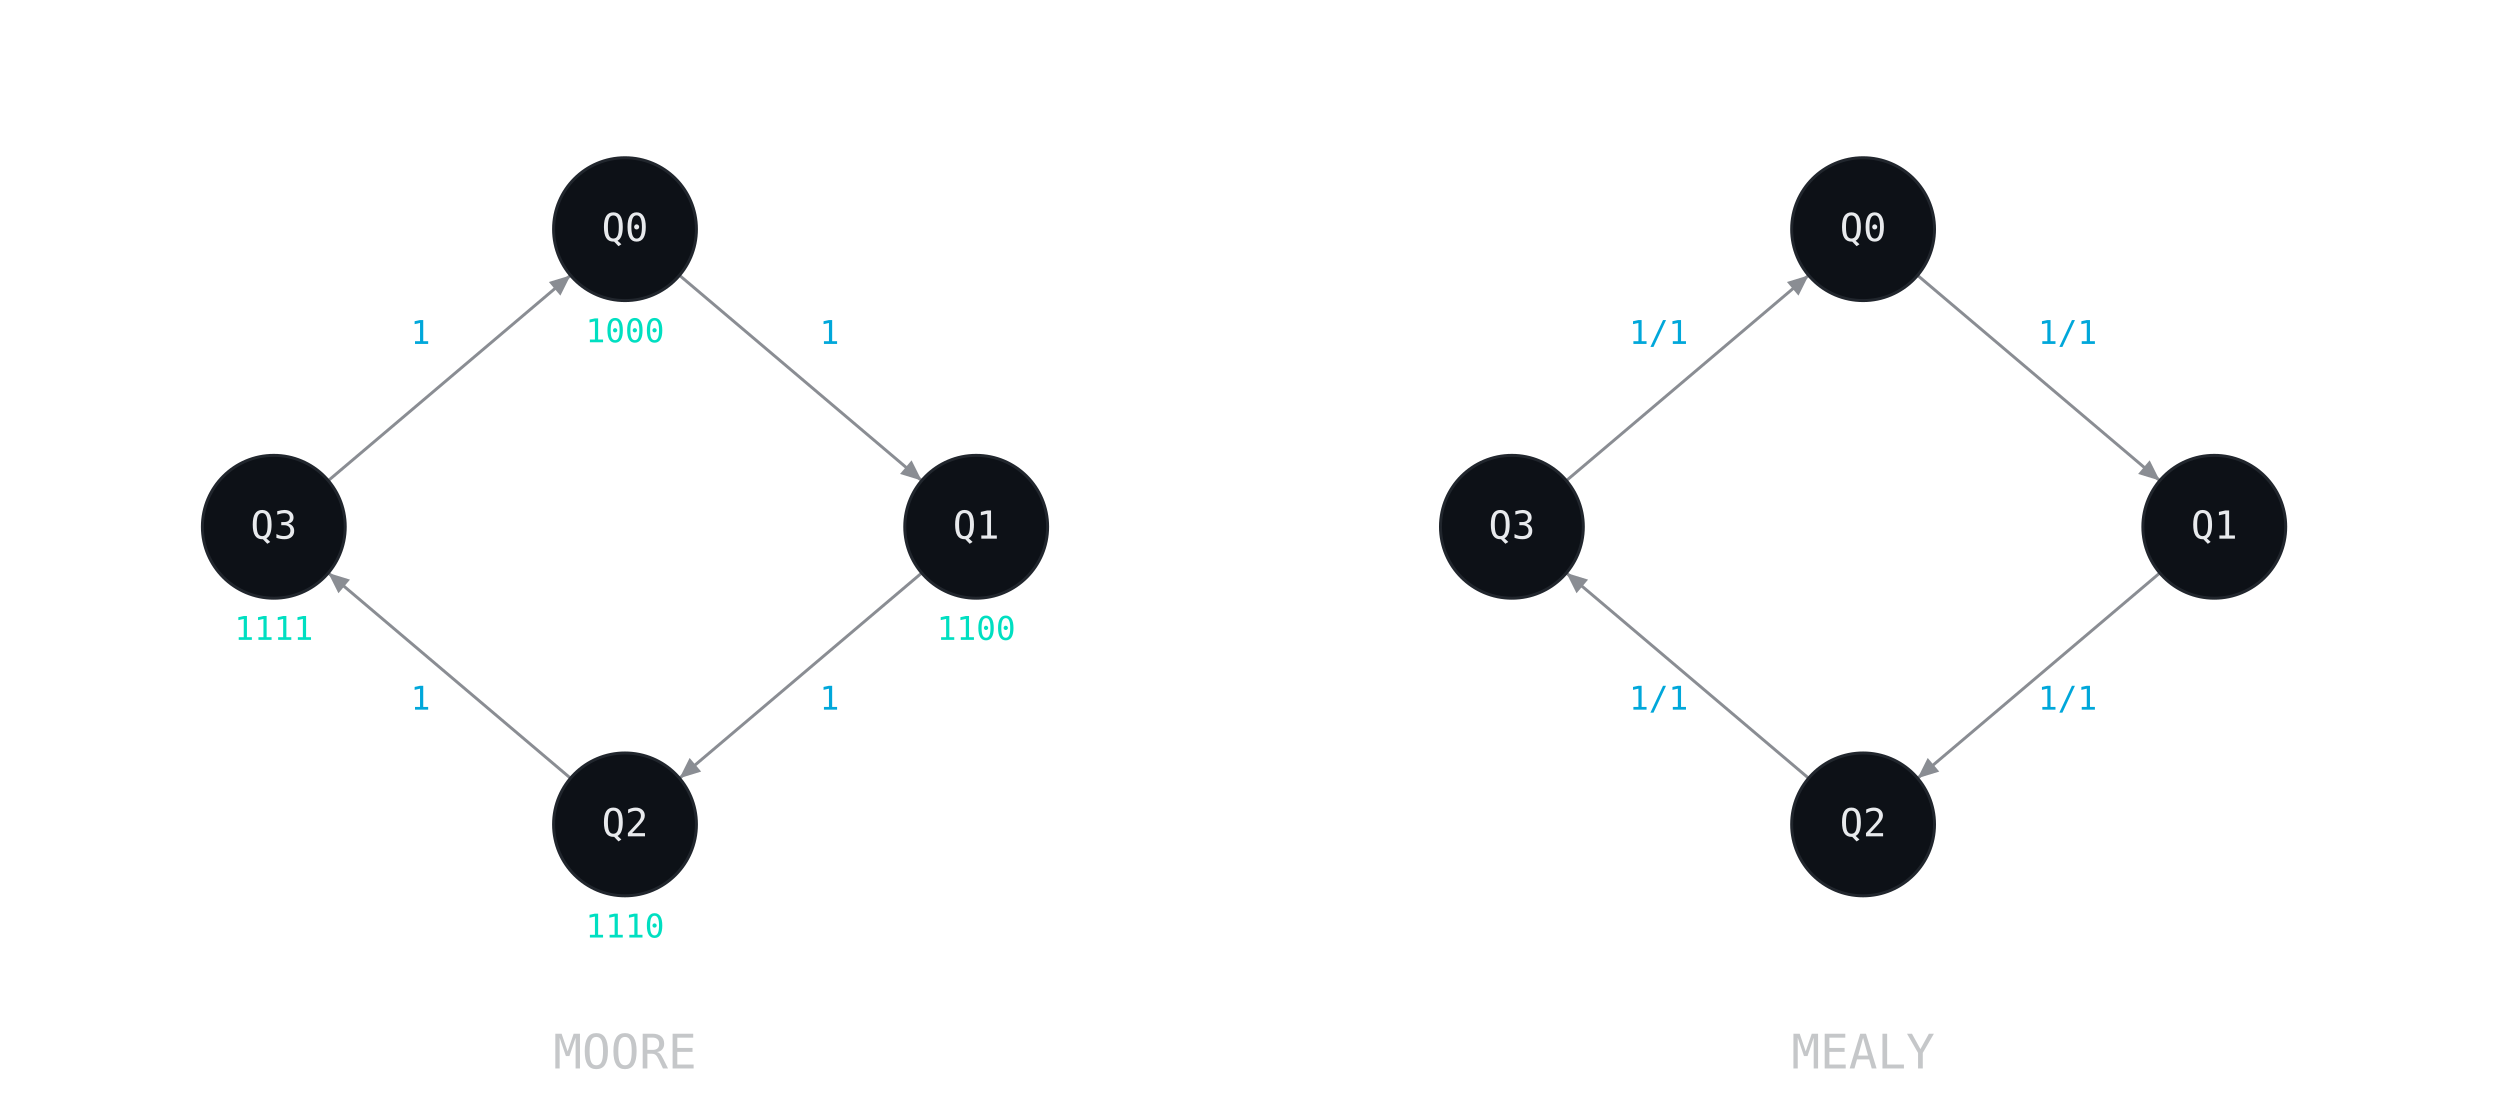
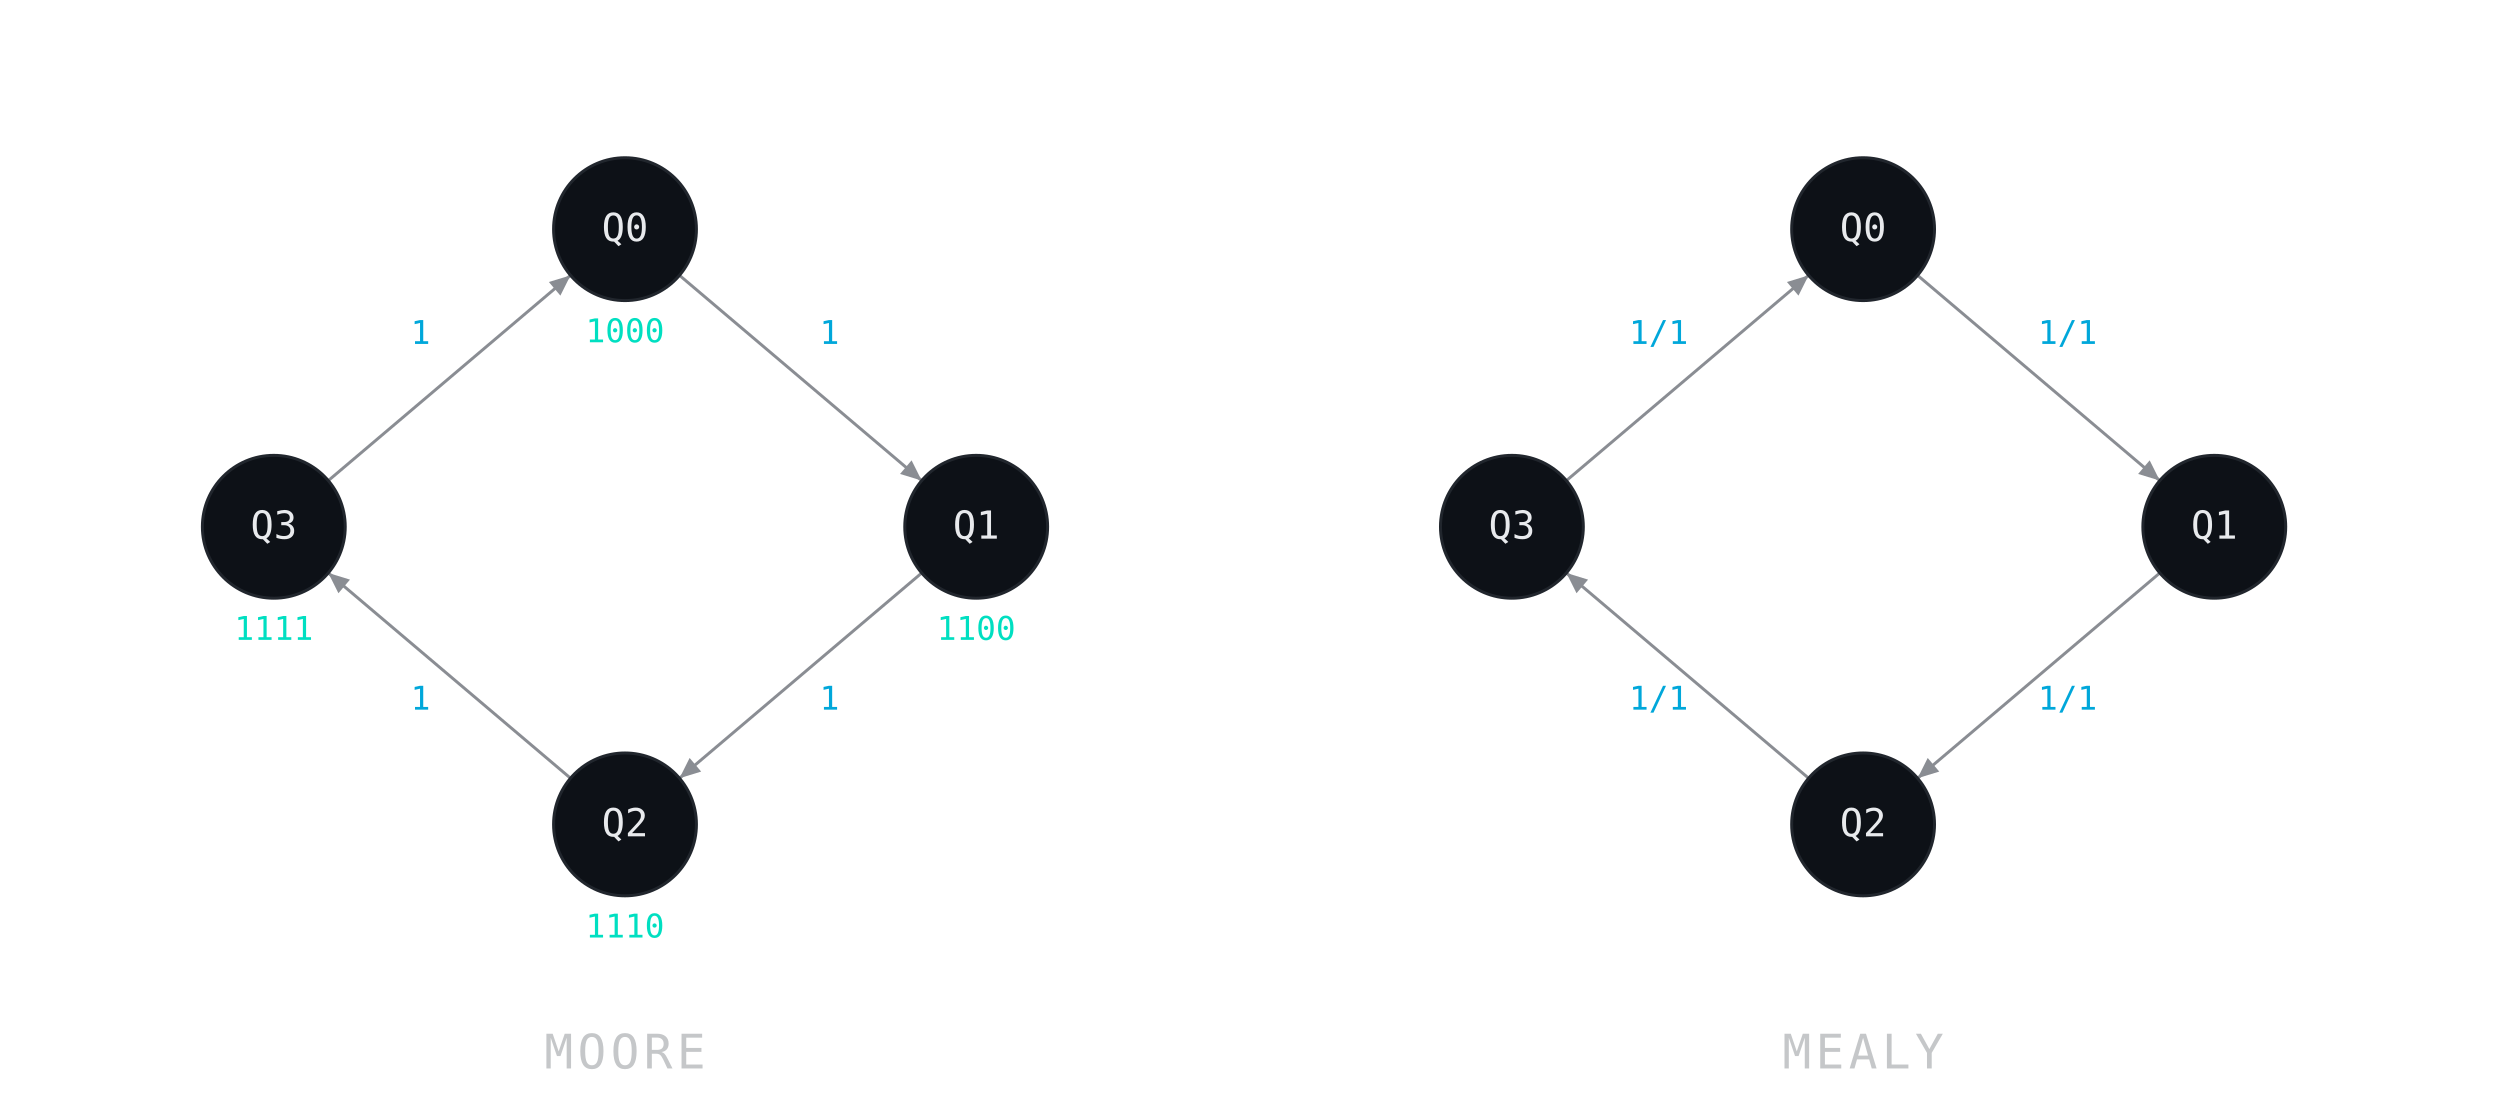
<svg xmlns="http://www.w3.org/2000/svg" viewBox="0 0 840 375" role="img" aria-label="Johnson Counter state machine">
  <path d="M228.31,92.52 Q269,127 309.69,161.48" fill="none" stroke="#8a8d93" stroke-width="1" />
  <path d="M309.69,161.48 L302.41,159.25 L306.29,154.67 Z" fill="#8a8d93" />
  <text x="278.7" y="115.56" fill="#00a7da" font-family="Consolas" font-size="11" font-weight="400" text-anchor="middle">1</text>
  <path d="M309.69,192.52 Q269,227 228.31,261.48" fill="none" stroke="#8a8d93" stroke-width="1" />
  <path d="M228.31,261.48 L231.71,254.67 L235.59,259.25 Z" fill="#8a8d93" />
  <text x="278.7" y="238.44" fill="#00a7da" font-family="Consolas" font-size="11" font-weight="400" text-anchor="middle">1</text>
  <path d="M191.69,261.48 Q151,227 110.31,192.52" fill="none" stroke="#8a8d93" stroke-width="1" />
  <path d="M110.31,192.52 L117.59,194.75 L113.71,199.33 Z" fill="#8a8d93" />
  <text x="141.3" y="238.44" fill="#00a7da" font-family="Consolas" font-size="11" font-weight="400" text-anchor="middle">1</text>
  <path d="M110.31,161.48 Q151,127 191.69,92.52" fill="none" stroke="#8a8d93" stroke-width="1" />
  <path d="M191.69,92.52 L188.29,99.33 L184.41,94.75 Z" fill="#8a8d93" />
  <text x="141.3" y="115.56" fill="#00a7da" font-family="Consolas" font-size="11" font-weight="400" text-anchor="middle">1</text>
  <circle cx="210" cy="77" r="24" fill="#0d1117" stroke="#21262d" stroke-width="1" />
  <text x="210" y="81" fill="#e8eaed" font-family="Consolas" font-size="13" font-weight="400" text-anchor="middle">Q0</text>
  <text x="210" y="115" fill="#00dfc1" font-family="Consolas" font-size="11" font-weight="400" text-anchor="middle">1000</text>
  <circle cx="328" cy="177" r="24" fill="#0d1117" stroke="#21262d" stroke-width="1" />
  <text x="328" y="181" fill="#e8eaed" font-family="Consolas" font-size="13" font-weight="400" text-anchor="middle">Q1</text>
  <text x="328" y="215" fill="#00dfc1" font-family="Consolas" font-size="11" font-weight="400" text-anchor="middle">1100</text>
  <circle cx="210" cy="277" r="24" fill="#0d1117" stroke="#21262d" stroke-width="1" />
  <text x="210" y="281" fill="#e8eaed" font-family="Consolas" font-size="13" font-weight="400" text-anchor="middle">Q2</text>
  <text x="210" y="315" fill="#00dfc1" font-family="Consolas" font-size="11" font-weight="400" text-anchor="middle">1110</text>
  <circle cx="92" cy="177" r="24" fill="#0d1117" stroke="#21262d" stroke-width="1" />
  <text x="92" y="181" fill="#e8eaed" font-family="Consolas" font-size="13" font-weight="400" text-anchor="middle">Q3</text>
  <text x="92" y="215" fill="#00dfc1" font-family="Consolas" font-size="11" font-weight="400" text-anchor="middle">1111</text>
-   <text x="210" y="359" fill="#c5c7c9" font-family="Consolas" font-size="16" font-weight="400" text-anchor="middle">MOORE</text>
+   <text x="210" y="359" fill="#c5c7c9" font-family="Consolas" font-size="16" font-weight="400" text-anchor="middle" letter-spacing="1.5px">MOORE</text>
  <path d="M644.31,92.52 Q685,127 725.69,161.48" fill="none" stroke="#8a8d93" stroke-width="1" />
  <path d="M725.69,161.48 L718.41,159.25 L722.29,154.67 Z" fill="#8a8d93" />
  <text x="694.7" y="115.56" fill="#00a7da" font-family="Consolas" font-size="11" font-weight="400" text-anchor="middle">1/1</text>
  <path d="M725.69,192.52 Q685,227 644.31,261.48" fill="none" stroke="#8a8d93" stroke-width="1" />
  <path d="M644.31,261.48 L647.71,254.67 L651.59,259.25 Z" fill="#8a8d93" />
  <text x="694.7" y="238.44" fill="#00a7da" font-family="Consolas" font-size="11" font-weight="400" text-anchor="middle">1/1</text>
  <path d="M607.69,261.48 Q567,227 526.31,192.52" fill="none" stroke="#8a8d93" stroke-width="1" />
  <path d="M526.31,192.52 L533.59,194.75 L529.71,199.33 Z" fill="#8a8d93" />
  <text x="557.3" y="238.44" fill="#00a7da" font-family="Consolas" font-size="11" font-weight="400" text-anchor="middle">1/1</text>
  <path d="M526.31,161.48 Q567,127 607.69,92.52" fill="none" stroke="#8a8d93" stroke-width="1" />
  <path d="M607.69,92.52 L604.29,99.33 L600.41,94.75 Z" fill="#8a8d93" />
  <text x="557.3" y="115.56" fill="#00a7da" font-family="Consolas" font-size="11" font-weight="400" text-anchor="middle">1/1</text>
  <circle cx="626" cy="77" r="24" fill="#0d1117" stroke="#21262d" stroke-width="1" />
  <text x="626" y="81" fill="#e8eaed" font-family="Consolas" font-size="13" font-weight="400" text-anchor="middle">Q0</text>
  <circle cx="744" cy="177" r="24" fill="#0d1117" stroke="#21262d" stroke-width="1" />
  <text x="744" y="181" fill="#e8eaed" font-family="Consolas" font-size="13" font-weight="400" text-anchor="middle">Q1</text>
  <circle cx="626" cy="277" r="24" fill="#0d1117" stroke="#21262d" stroke-width="1" />
  <text x="626" y="281" fill="#e8eaed" font-family="Consolas" font-size="13" font-weight="400" text-anchor="middle">Q2</text>
  <circle cx="508" cy="177" r="24" fill="#0d1117" stroke="#21262d" stroke-width="1" />
  <text x="508" y="181" fill="#e8eaed" font-family="Consolas" font-size="13" font-weight="400" text-anchor="middle">Q3</text>
-   <text x="626" y="359" fill="#c5c7c9" font-family="Consolas" font-size="16" font-weight="400" text-anchor="middle">MEALY</text>
+   <text x="626" y="359" fill="#c5c7c9" font-family="Consolas" font-size="16" font-weight="400" text-anchor="middle" letter-spacing="1.5px">MEALY</text>
</svg>
